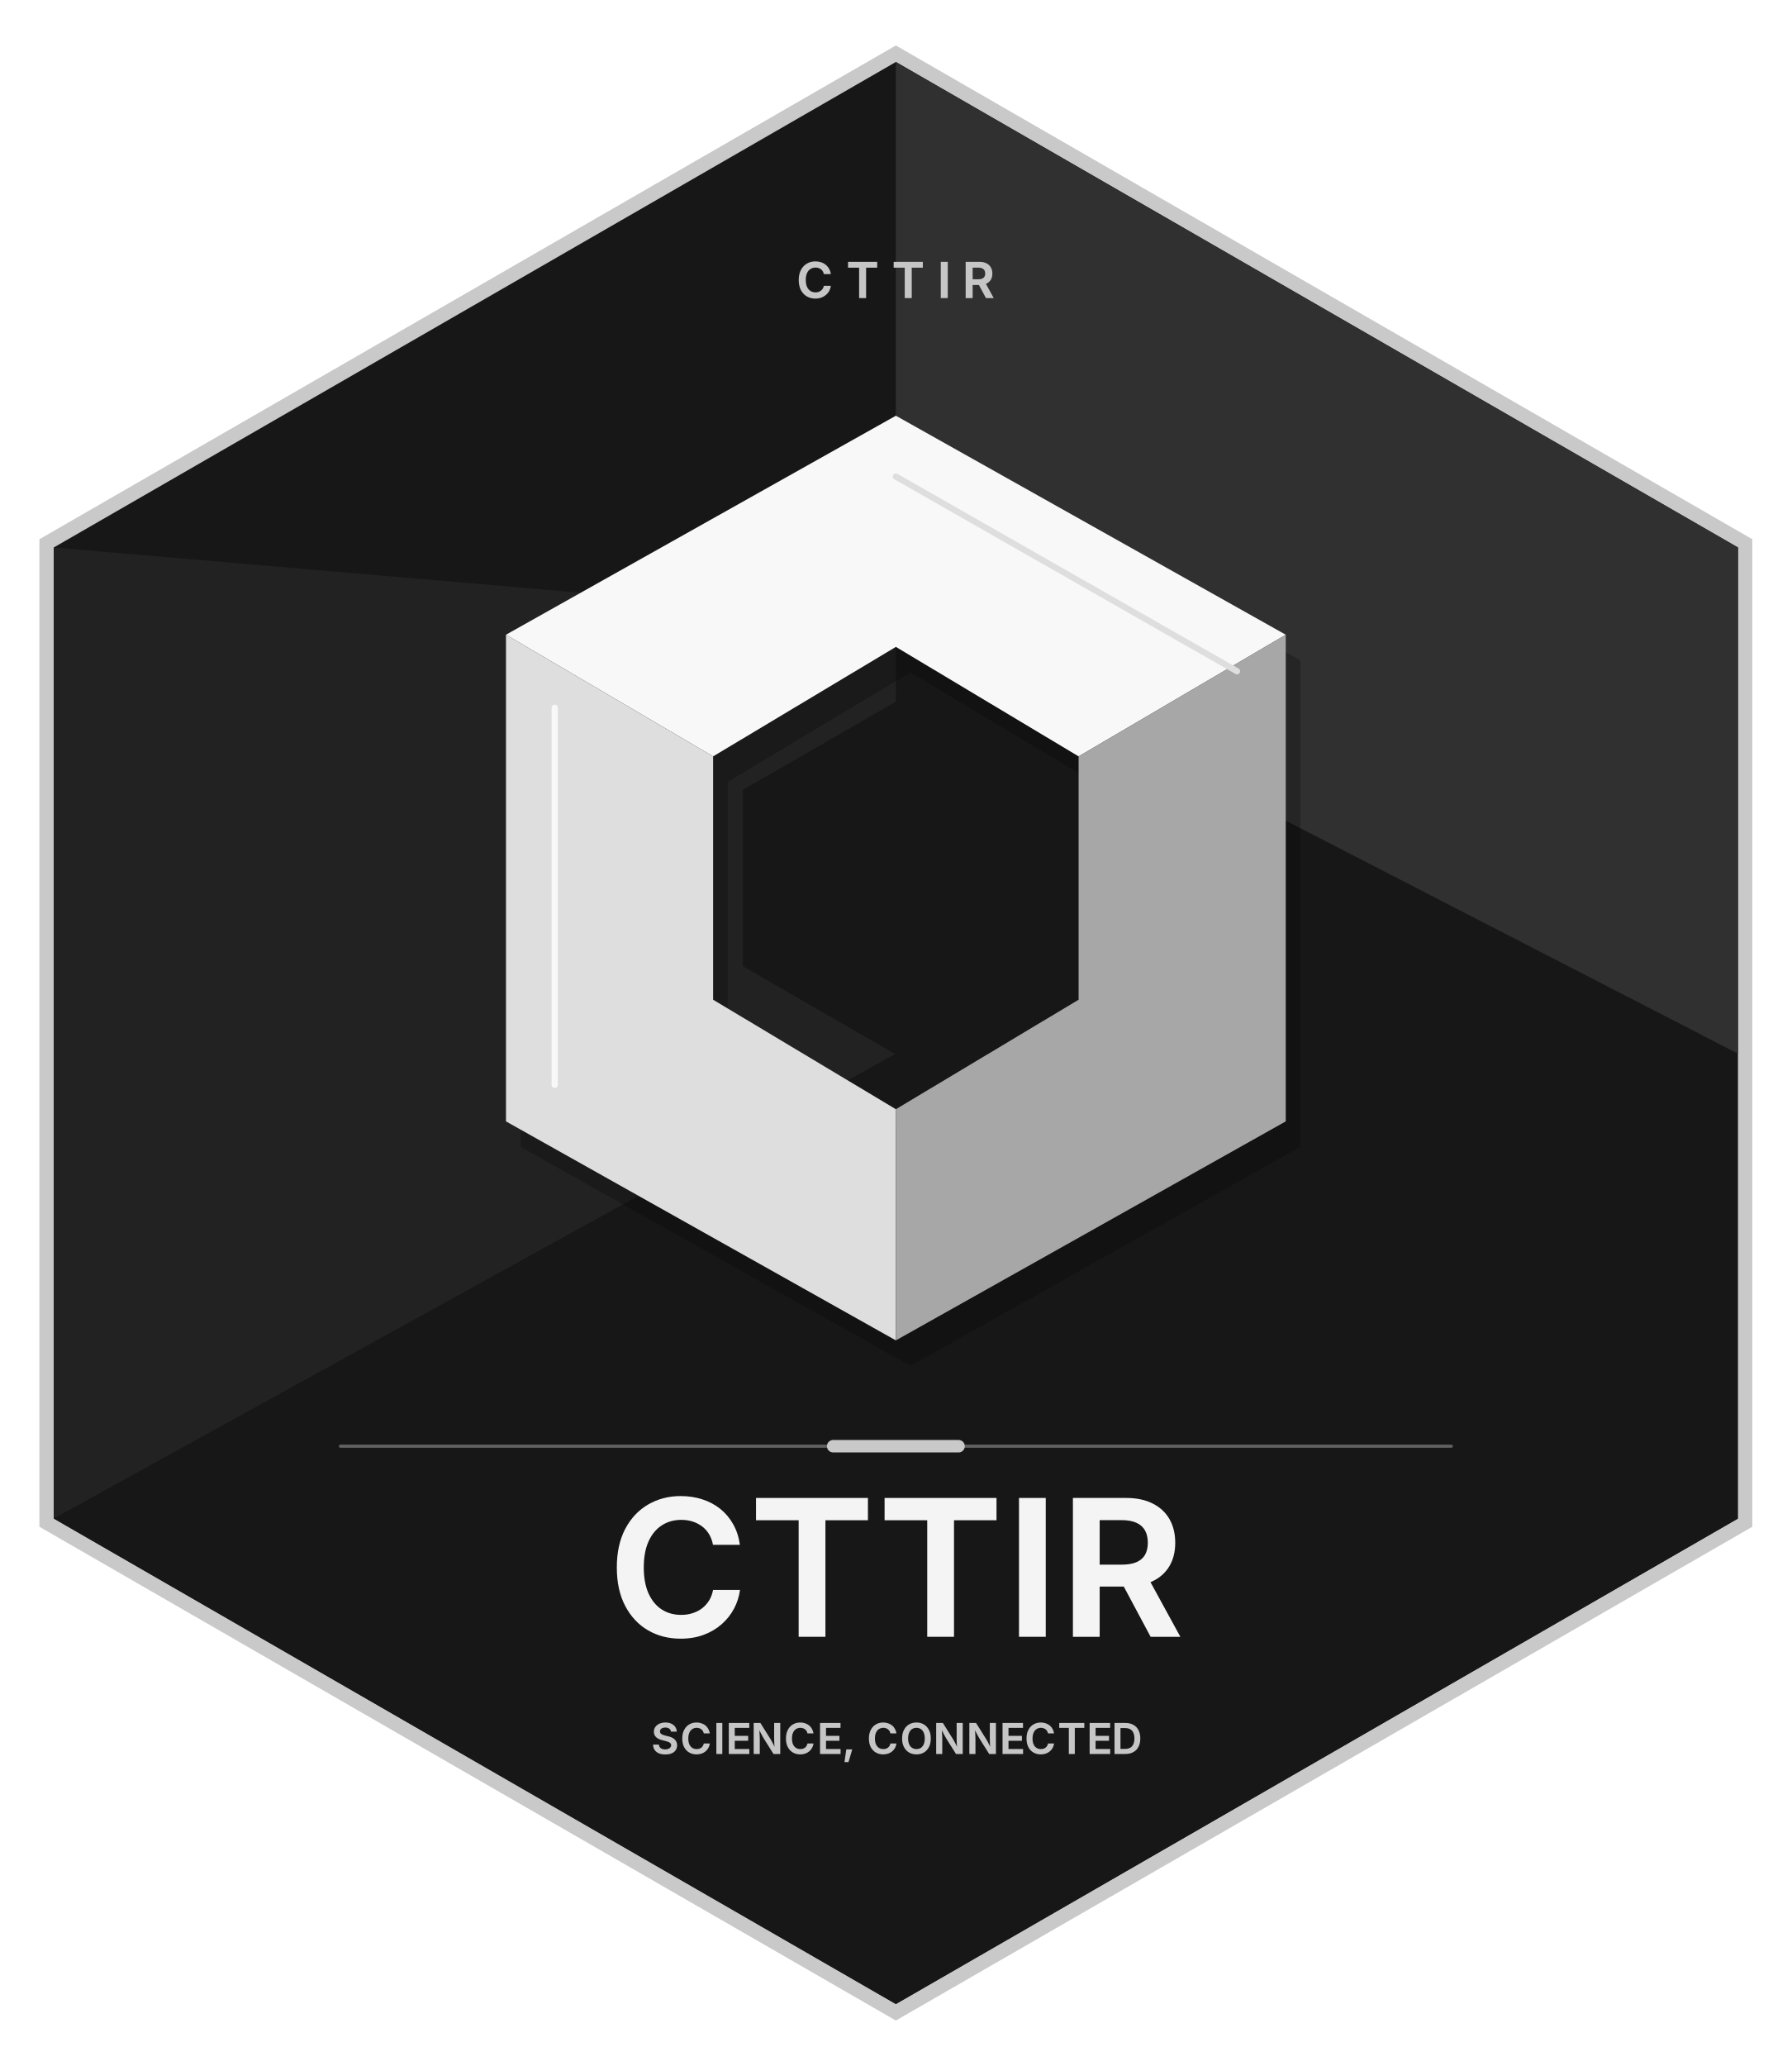
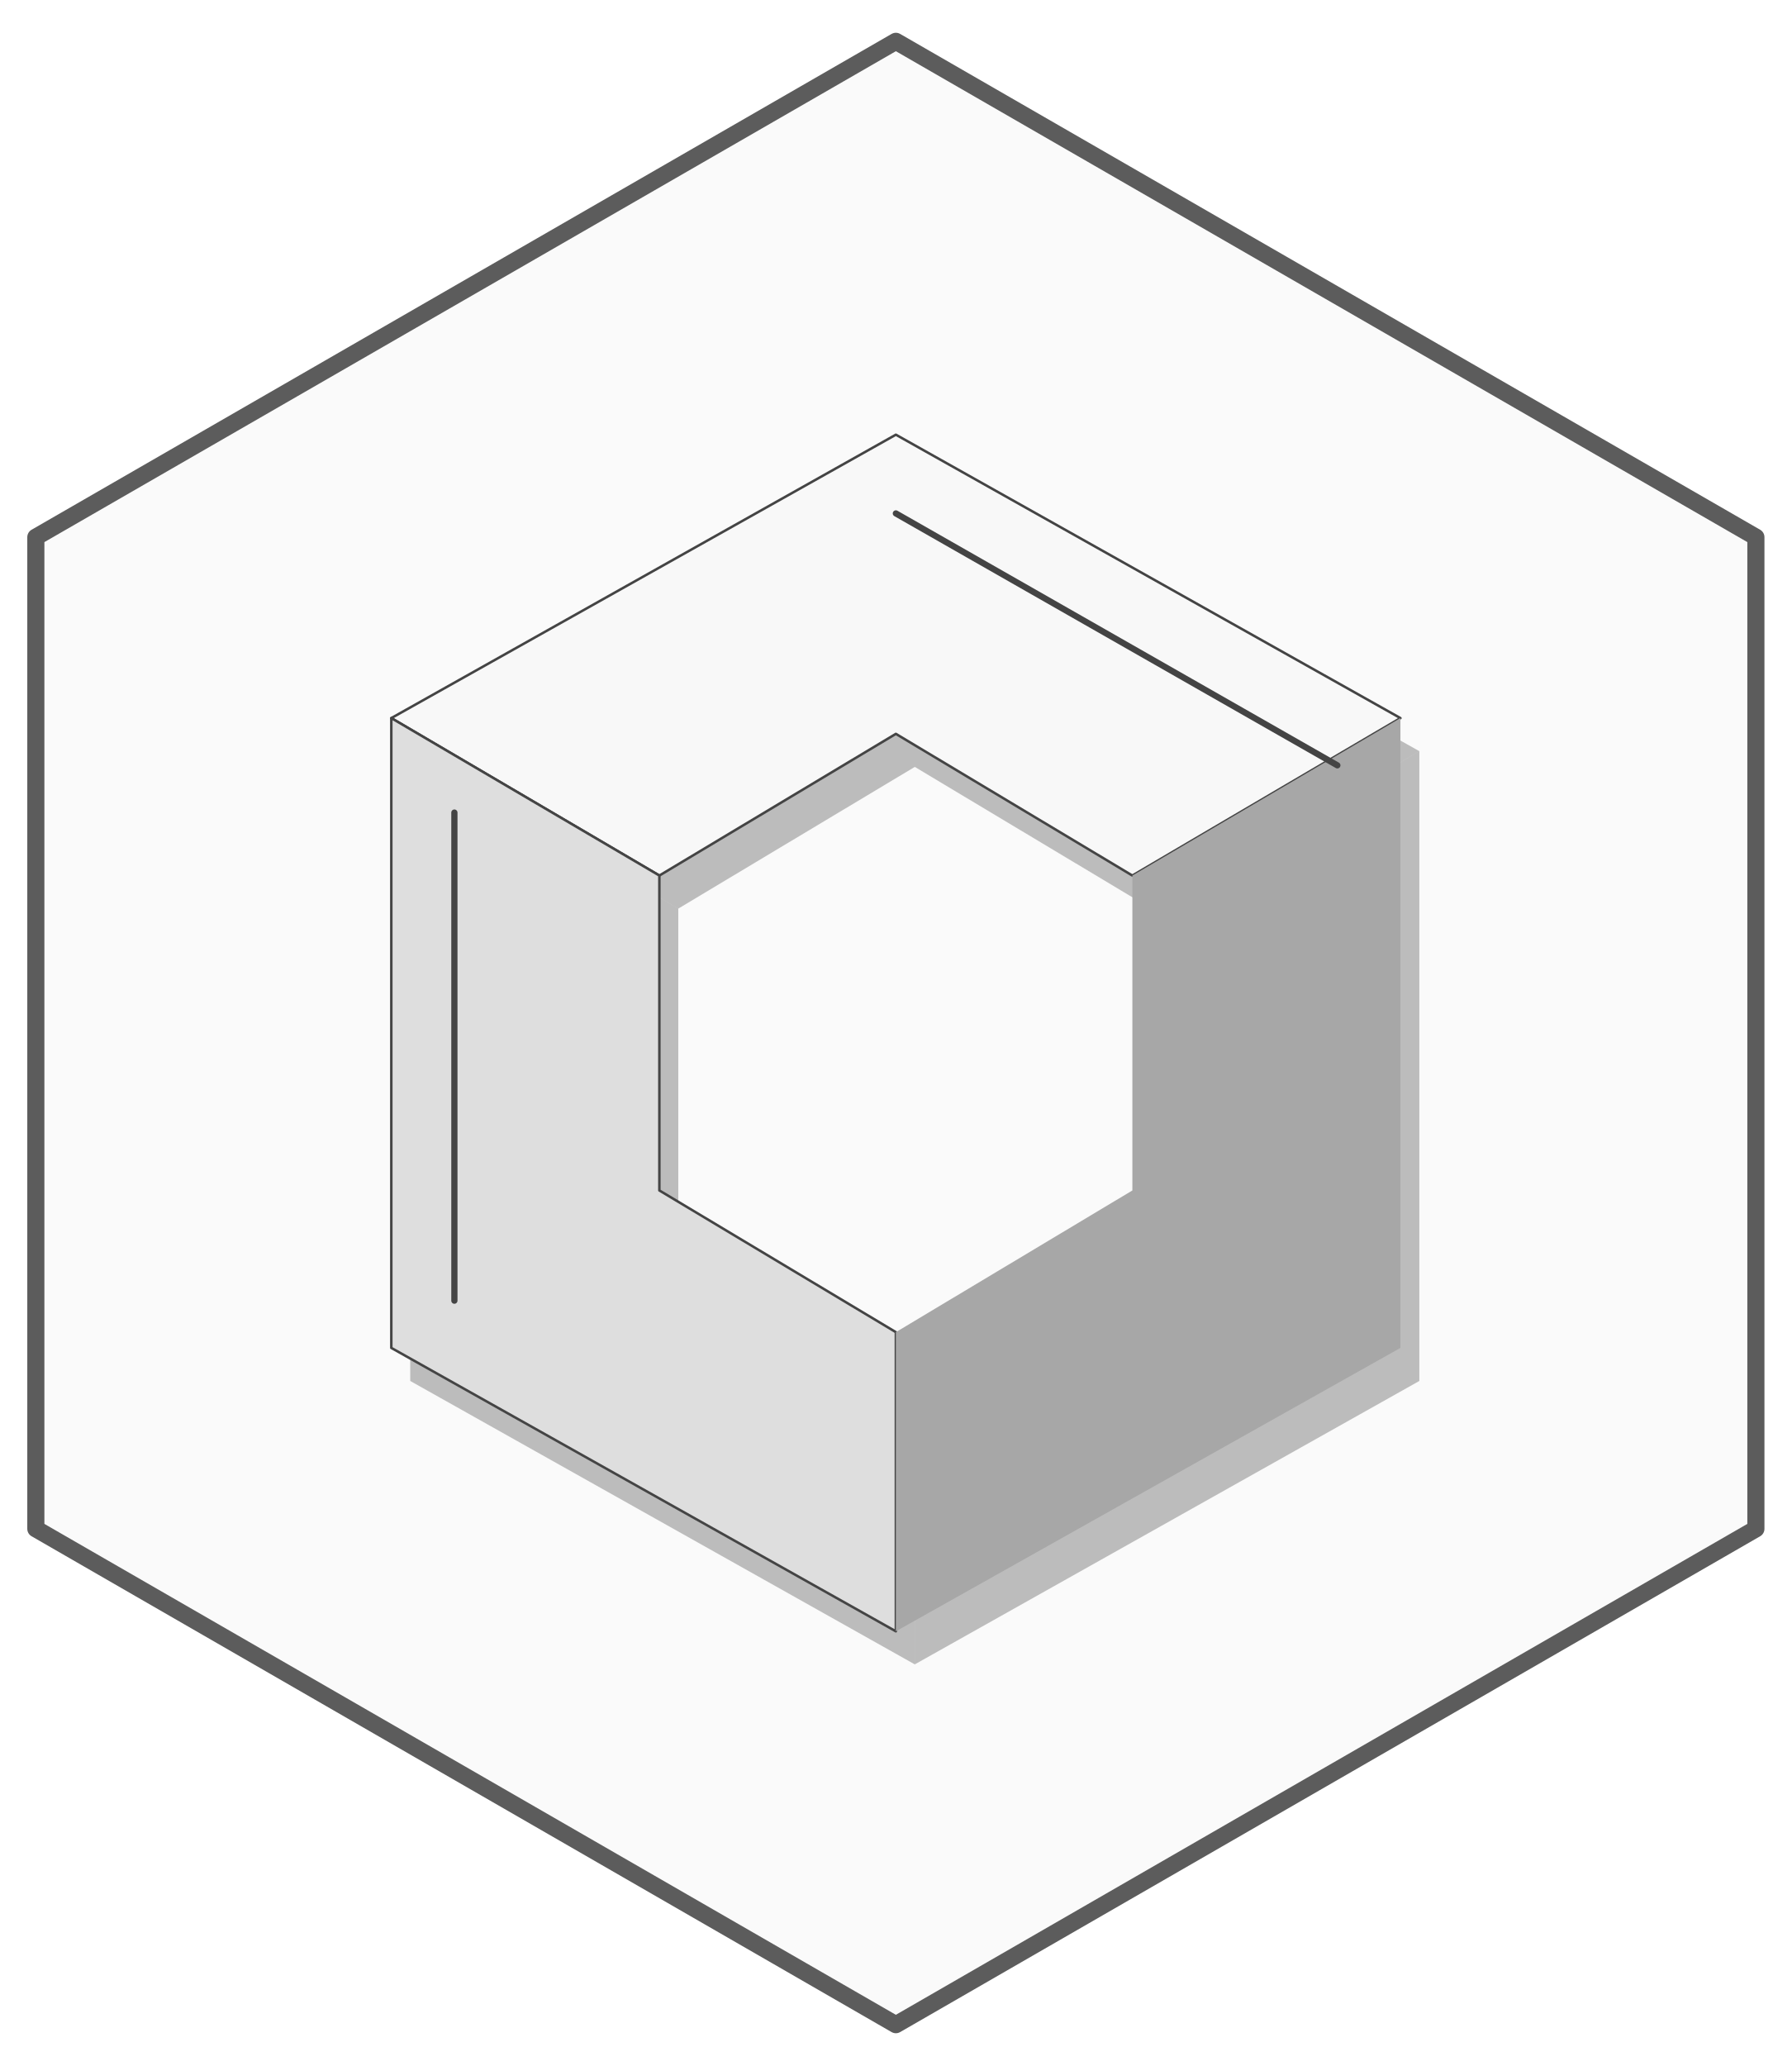
- <svg xmlns="http://www.w3.org/2000/svg" xmlns:xlink="http://www.w3.org/1999/xlink" width="432" height="498" viewBox="0 0 432 498">
-   <defs>
-     <g>
-       <g id="glyph-0-0">
-         <path d="M 4.594 0.125 C 3.832 0.125 3.145 -0.051 2.531 -0.406 C 1.926 -0.758 1.445 -1.27 1.094 -1.938 C 0.75 -2.613 0.578 -3.422 0.578 -4.359 C 0.578 -5.305 0.754 -6.113 1.109 -6.781 C 1.461 -7.445 1.941 -7.957 2.547 -8.312 C 3.148 -8.664 3.832 -8.844 4.594 -8.844 C 5.082 -8.844 5.535 -8.773 5.953 -8.641 C 6.379 -8.504 6.754 -8.301 7.078 -8.031 C 7.41 -7.77 7.68 -7.453 7.891 -7.078 C 8.109 -6.703 8.254 -6.27 8.328 -5.781 L 6.625 -5.781 C 6.582 -6.031 6.504 -6.25 6.391 -6.438 C 6.273 -6.633 6.129 -6.801 5.953 -6.938 C 5.773 -7.07 5.57 -7.176 5.344 -7.25 C 5.125 -7.32 4.891 -7.359 4.641 -7.359 C 4.172 -7.359 3.754 -7.238 3.391 -7 C 3.035 -6.77 2.758 -6.43 2.562 -5.984 C 2.375 -5.547 2.281 -5.004 2.281 -4.359 C 2.281 -3.711 2.379 -3.164 2.578 -2.719 C 2.773 -2.281 3.051 -1.945 3.406 -1.719 C 3.758 -1.488 4.164 -1.375 4.625 -1.375 C 4.883 -1.375 5.125 -1.41 5.344 -1.484 C 5.562 -1.555 5.758 -1.66 5.938 -1.797 C 6.113 -1.93 6.258 -2.094 6.375 -2.281 C 6.5 -2.477 6.586 -2.703 6.641 -2.953 L 8.328 -2.953 C 8.273 -2.535 8.148 -2.141 7.953 -1.766 C 7.766 -1.398 7.508 -1.078 7.188 -0.797 C 6.863 -0.516 6.484 -0.289 6.047 -0.125 C 5.617 0.039 5.133 0.125 4.594 0.125 Z M 4.594 0.125 " />
-       </g>
-       <g id="glyph-0-1">
- </g>
-       <g id="glyph-0-2">
-         <path d="M 0.469 -7.328 L 0.469 -8.734 L 7.5 -8.734 L 7.5 -7.328 L 4.828 -7.328 L 4.828 0 L 3.141 0 L 3.141 -7.328 Z M 0.469 -7.328 " />
-       </g>
-       <g id="glyph-0-3">
-         <path d="M 2.516 -8.734 L 2.516 0 L 0.828 0 L 0.828 -8.734 Z M 2.516 -8.734 " />
-       </g>
-       <g id="glyph-0-4">
-         <path d="M 0.828 0 L 0.828 -8.734 L 4.172 -8.734 C 4.836 -8.734 5.398 -8.613 5.859 -8.375 C 6.316 -8.145 6.664 -7.816 6.906 -7.391 C 7.145 -6.973 7.266 -6.477 7.266 -5.906 C 7.266 -5.344 7.145 -4.852 6.906 -4.438 C 6.664 -4.031 6.312 -3.711 5.844 -3.484 C 5.375 -3.266 4.805 -3.156 4.141 -3.156 L 1.812 -3.156 L 1.812 -4.531 L 3.891 -4.531 C 4.266 -4.531 4.57 -4.582 4.812 -4.688 C 5.062 -4.801 5.242 -4.957 5.359 -5.156 C 5.484 -5.363 5.547 -5.613 5.547 -5.906 C 5.547 -6.219 5.484 -6.477 5.359 -6.688 C 5.242 -6.895 5.062 -7.055 4.812 -7.172 C 4.57 -7.285 4.266 -7.344 3.891 -7.344 L 2.516 -7.344 L 2.516 0 Z M 5.719 0 L 3.594 -3.969 L 5.422 -3.969 L 7.594 0 Z M 5.719 0 " />
-       </g>
-       <g id="glyph-1-0">
-         <path d="M 17.625 0.453 C 14.676 0.453 12.039 -0.223 9.719 -1.578 C 7.406 -2.93 5.578 -4.891 4.234 -7.453 C 2.891 -10.016 2.219 -13.102 2.219 -16.719 C 2.219 -20.332 2.891 -23.422 4.234 -25.984 C 5.586 -28.555 7.426 -30.52 9.75 -31.875 C 12.082 -33.238 14.707 -33.922 17.625 -33.922 C 19.5 -33.922 21.242 -33.656 22.859 -33.125 C 24.484 -32.602 25.922 -31.836 27.172 -30.828 C 28.43 -29.816 29.469 -28.582 30.281 -27.125 C 31.102 -25.676 31.641 -24.023 31.891 -22.172 L 25.406 -22.172 C 25.227 -23.129 24.914 -23.977 24.469 -24.719 C 24.031 -25.457 23.473 -26.082 22.797 -26.594 C 22.117 -27.113 21.352 -27.508 20.5 -27.781 C 19.656 -28.051 18.742 -28.188 17.766 -28.188 C 15.984 -28.188 14.406 -27.738 13.031 -26.844 C 11.664 -25.945 10.602 -24.645 9.844 -22.938 C 9.094 -21.238 8.719 -19.164 8.719 -16.719 C 8.719 -14.227 9.102 -12.133 9.875 -10.438 C 10.645 -8.738 11.707 -7.453 13.062 -6.578 C 14.414 -5.711 15.977 -5.281 17.75 -5.281 C 18.719 -5.281 19.625 -5.414 20.469 -5.688 C 21.32 -5.957 22.086 -6.348 22.766 -6.859 C 23.441 -7.379 24.008 -8.008 24.469 -8.75 C 24.926 -9.488 25.242 -10.336 25.422 -11.297 L 31.922 -11.297 C 31.711 -9.711 31.234 -8.211 30.484 -6.797 C 29.742 -5.391 28.754 -4.141 27.516 -3.047 C 26.285 -1.961 24.844 -1.109 23.188 -0.484 C 21.531 0.141 19.676 0.453 17.625 0.453 Z M 17.625 0.453 " />
-       </g>
-       <g id="glyph-1-1">
-         <path d="M 1.781 -28.094 L 1.781 -33.469 L 28.766 -33.469 L 28.766 -28.094 L 18.516 -28.094 L 18.516 0 L 12.062 0 L 12.062 -28.094 Z M 1.781 -28.094 " />
-       </g>
-       <g id="glyph-1-2">
-         <path d="M 9.641 -33.469 L 9.641 0 L 3.188 0 L 3.188 -33.469 Z M 9.641 -33.469 " />
-       </g>
-       <g id="glyph-1-3">
-         <path d="M 3.188 0 L 3.188 -33.469 L 16 -33.469 C 18.539 -33.469 20.691 -33.016 22.453 -32.109 C 24.223 -31.211 25.566 -29.957 26.484 -28.344 C 27.398 -26.727 27.859 -24.832 27.859 -22.656 C 27.859 -20.488 27.391 -18.613 26.453 -17.031 C 25.523 -15.457 24.172 -14.242 22.391 -13.391 C 20.609 -12.535 18.43 -12.109 15.859 -12.109 L 6.969 -12.109 L 6.969 -17.391 L 14.922 -17.391 C 16.367 -17.391 17.562 -17.586 18.5 -17.984 C 19.438 -18.391 20.129 -18.984 20.578 -19.766 C 21.023 -20.555 21.25 -21.52 21.25 -22.656 C 21.25 -23.832 21.023 -24.82 20.578 -25.625 C 20.129 -26.438 19.438 -27.055 18.5 -27.484 C 17.562 -27.91 16.359 -28.125 14.891 -28.125 L 9.641 -28.125 L 9.641 0 Z M 21.922 0 L 13.797 -15.203 L 20.781 -15.203 L 29.094 0 Z M 21.922 0 " />
-       </g>
-       <g id="glyph-2-0">
-         <path d="M 3.406 0.109 C 2.812 0.109 2.297 0.02 1.859 -0.156 C 1.43 -0.344 1.094 -0.613 0.844 -0.969 C 0.602 -1.32 0.473 -1.754 0.453 -2.266 L 1.859 -2.266 C 1.879 -2.004 1.957 -1.785 2.094 -1.609 C 2.227 -1.441 2.406 -1.316 2.625 -1.234 C 2.852 -1.148 3.109 -1.109 3.391 -1.109 C 3.672 -1.109 3.914 -1.148 4.125 -1.234 C 4.344 -1.316 4.516 -1.438 4.641 -1.594 C 4.766 -1.75 4.828 -1.926 4.828 -2.125 C 4.828 -2.312 4.77 -2.461 4.656 -2.578 C 4.551 -2.703 4.398 -2.805 4.203 -2.891 C 4.004 -2.973 3.77 -3.051 3.5 -3.125 L 2.672 -3.328 C 2.035 -3.484 1.539 -3.727 1.188 -4.062 C 0.832 -4.395 0.656 -4.828 0.656 -5.359 C 0.656 -5.805 0.773 -6.195 1.016 -6.531 C 1.254 -6.863 1.582 -7.125 2 -7.312 C 2.426 -7.5 2.906 -7.594 3.438 -7.594 C 3.977 -7.594 4.453 -7.5 4.859 -7.312 C 5.266 -7.125 5.582 -6.863 5.812 -6.531 C 6.039 -6.195 6.16 -5.816 6.172 -5.391 L 4.781 -5.391 C 4.738 -5.703 4.598 -5.941 4.359 -6.109 C 4.117 -6.285 3.801 -6.375 3.406 -6.375 C 3.145 -6.375 2.914 -6.332 2.719 -6.25 C 2.52 -6.176 2.367 -6.066 2.266 -5.922 C 2.172 -5.785 2.125 -5.629 2.125 -5.453 C 2.125 -5.254 2.18 -5.086 2.297 -4.953 C 2.422 -4.828 2.578 -4.723 2.766 -4.641 C 2.953 -4.566 3.148 -4.504 3.359 -4.453 L 4.047 -4.281 C 4.336 -4.219 4.617 -4.129 4.891 -4.016 C 5.16 -3.898 5.395 -3.754 5.594 -3.578 C 5.801 -3.398 5.961 -3.191 6.078 -2.953 C 6.203 -2.711 6.266 -2.43 6.266 -2.109 C 6.266 -1.672 6.148 -1.281 5.922 -0.938 C 5.703 -0.602 5.379 -0.344 4.953 -0.156 C 4.523 0.02 4.008 0.109 3.406 0.109 Z M 3.406 0.109 " />
-       </g>
-       <g id="glyph-2-1">
-         <path d="M 3.953 0.094 C 3.285 0.094 2.691 -0.055 2.172 -0.359 C 1.648 -0.66 1.238 -1.098 0.938 -1.672 C 0.645 -2.242 0.5 -2.93 0.5 -3.734 C 0.5 -4.547 0.648 -5.238 0.953 -5.812 C 1.254 -6.395 1.664 -6.836 2.188 -7.141 C 2.707 -7.441 3.297 -7.594 3.953 -7.594 C 4.367 -7.594 4.754 -7.531 5.109 -7.406 C 5.473 -7.289 5.797 -7.117 6.078 -6.891 C 6.359 -6.672 6.586 -6.395 6.766 -6.062 C 6.953 -5.738 7.078 -5.375 7.141 -4.969 L 5.688 -4.969 C 5.645 -5.176 5.57 -5.363 5.469 -5.531 C 5.375 -5.695 5.25 -5.836 5.094 -5.953 C 4.945 -6.066 4.773 -6.156 4.578 -6.219 C 4.391 -6.281 4.191 -6.312 3.984 -6.312 C 3.578 -6.312 3.219 -6.207 2.906 -6 C 2.602 -5.801 2.367 -5.508 2.203 -5.125 C 2.035 -4.75 1.953 -4.285 1.953 -3.734 C 1.953 -3.18 2.035 -2.711 2.203 -2.328 C 2.379 -1.953 2.617 -1.664 2.922 -1.469 C 3.223 -1.281 3.57 -1.188 3.969 -1.188 C 4.188 -1.188 4.391 -1.211 4.578 -1.266 C 4.766 -1.328 4.938 -1.414 5.094 -1.531 C 5.25 -1.645 5.375 -1.785 5.469 -1.953 C 5.57 -2.117 5.645 -2.312 5.688 -2.531 L 7.141 -2.531 C 7.098 -2.176 6.992 -1.836 6.828 -1.516 C 6.66 -1.203 6.438 -0.922 6.156 -0.672 C 5.883 -0.43 5.562 -0.242 5.188 -0.109 C 4.82 0.023 4.41 0.094 3.953 0.094 Z M 3.953 0.094 " />
-       </g>
-       <g id="glyph-2-2">
-         <path d="M 2.156 -7.484 L 2.156 0 L 0.719 0 L 0.719 -7.484 Z M 2.156 -7.484 " />
-       </g>
-       <g id="glyph-2-3">
-         <path d="M 0.719 0 L 0.719 -7.484 L 5.656 -7.484 L 5.656 -6.297 L 2.156 -6.297 L 2.156 -4.375 L 5.391 -4.375 L 5.391 -3.188 L 2.156 -3.188 L 2.156 -1.203 L 5.672 -1.203 L 5.672 0 Z M 0.719 0 " />
-       </g>
-       <g id="glyph-2-4">
-         <path d="M 0.719 0 L 0.719 -7.484 L 2.328 -7.484 L 4.812 -3.531 C 4.926 -3.352 5.039 -3.148 5.156 -2.922 C 5.281 -2.703 5.406 -2.457 5.531 -2.188 C 5.664 -1.914 5.797 -1.609 5.922 -1.266 L 5.781 -1.266 C 5.75 -1.547 5.723 -1.836 5.703 -2.141 C 5.691 -2.453 5.68 -2.742 5.672 -3.016 C 5.66 -3.297 5.656 -3.535 5.656 -3.734 L 5.656 -7.484 L 7.125 -7.484 L 7.125 0 L 5.5 0 L 3.25 -3.578 C 3.102 -3.828 2.961 -4.066 2.828 -4.297 C 2.691 -4.535 2.551 -4.801 2.406 -5.094 C 2.258 -5.395 2.082 -5.75 1.875 -6.156 L 2.062 -6.156 C 2.082 -5.789 2.102 -5.441 2.125 -5.109 C 2.145 -4.785 2.16 -4.488 2.172 -4.219 C 2.18 -3.957 2.188 -3.742 2.188 -3.578 L 2.188 0 Z M 0.719 0 " />
-       </g>
-       <g id="glyph-2-5">
-         <path d="M 0.609 1.953 L 1.047 -1.109 L 2.484 -1.109 L 1.578 1.953 Z M 0.609 1.953 " />
-       </g>
-       <g id="glyph-2-6">
- </g>
-       <g id="glyph-2-7">
-         <path d="M 3.969 0.094 C 3.301 0.094 2.707 -0.055 2.188 -0.359 C 1.664 -0.66 1.254 -1.098 0.953 -1.672 C 0.648 -2.242 0.5 -2.93 0.5 -3.734 C 0.5 -4.547 0.648 -5.238 0.953 -5.812 C 1.254 -6.395 1.664 -6.836 2.188 -7.141 C 2.707 -7.441 3.301 -7.594 3.969 -7.594 C 4.625 -7.594 5.211 -7.441 5.734 -7.141 C 6.254 -6.836 6.664 -6.395 6.969 -5.812 C 7.27 -5.238 7.422 -4.547 7.422 -3.734 C 7.422 -2.93 7.27 -2.238 6.969 -1.656 C 6.664 -1.082 6.254 -0.645 5.734 -0.344 C 5.211 -0.051 4.625 0.094 3.969 0.094 Z M 3.969 -1.188 C 4.363 -1.188 4.711 -1.281 5.016 -1.469 C 5.316 -1.664 5.551 -1.957 5.719 -2.344 C 5.883 -2.727 5.969 -3.191 5.969 -3.734 C 5.969 -4.297 5.883 -4.766 5.719 -5.141 C 5.551 -5.523 5.316 -5.816 5.016 -6.016 C 4.711 -6.211 4.363 -6.312 3.969 -6.312 C 3.57 -6.312 3.219 -6.211 2.906 -6.016 C 2.602 -5.816 2.367 -5.523 2.203 -5.141 C 2.035 -4.754 1.953 -4.285 1.953 -3.734 C 1.953 -3.191 2.035 -2.727 2.203 -2.344 C 2.367 -1.969 2.602 -1.68 2.906 -1.484 C 3.219 -1.285 3.57 -1.188 3.969 -1.188 Z M 3.969 -1.188 " />
-       </g>
-       <g id="glyph-2-8">
-         <path d="M 0.391 -6.297 L 0.391 -7.484 L 6.438 -7.484 L 6.438 -6.297 L 4.141 -6.297 L 4.141 0 L 2.703 0 L 2.703 -6.297 Z M 0.391 -6.297 " />
-       </g>
-       <g id="glyph-2-9">
-         <path d="M 3.297 0 L 1.375 0 L 1.375 -1.234 L 3.234 -1.234 C 3.734 -1.234 4.148 -1.32 4.484 -1.5 C 4.828 -1.688 5.082 -1.969 5.25 -2.344 C 5.426 -2.719 5.516 -3.188 5.516 -3.75 C 5.516 -4.312 5.426 -4.773 5.25 -5.141 C 5.082 -5.516 4.832 -5.789 4.5 -5.969 C 4.164 -6.156 3.75 -6.25 3.25 -6.25 L 1.344 -6.25 L 1.344 -7.484 L 3.344 -7.484 C 4.082 -7.484 4.723 -7.332 5.266 -7.031 C 5.805 -6.738 6.219 -6.312 6.5 -5.75 C 6.789 -5.195 6.938 -4.531 6.938 -3.75 C 6.938 -2.969 6.789 -2.297 6.5 -1.734 C 6.219 -1.18 5.801 -0.754 5.25 -0.453 C 4.707 -0.148 4.055 0 3.297 0 Z M 2.156 -7.484 L 2.156 0 L 0.719 0 L 0.719 -7.484 Z M 2.156 -7.484 " />
-       </g>
-     </g>
-   </defs>
-   <path fill-rule="nonzero" fill="rgb(100%, 100%, 100%)" fill-opacity="1" d="M 216 4.98 L 427.68 126.988 L 427.68 371.012 L 216 493.02 L 4.32 371.012 L 4.32 126.988 Z M 216 4.98 " />
-   <path fill-rule="nonzero" fill="rgb(78.824%, 78.824%, 78.824%)" fill-opacity="1" d="M 216 10.957 L 422.496 129.977 L 422.496 368.023 L 216 487.043 L 9.504 368.023 L 9.504 129.977 Z M 216 10.957 " />
-   <path fill-rule="nonzero" fill="rgb(9.02%, 9.02%, 9.02%)" fill-opacity="1" d="M 216 14.941 L 419.039 131.969 L 419.039 366.031 L 216 483.059 L 12.961 366.031 L 12.961 131.969 Z M 216 14.941 " />
-   <path fill-rule="nonzero" fill="rgb(18.824%, 18.824%, 18.824%)" fill-opacity="1" d="M 216 14.941 L 419.039 131.969 L 419.039 253.98 L 216 149.398 Z M 216 14.941 " />
-   <path fill-rule="nonzero" fill="rgb(13.333%, 13.333%, 13.333%)" fill-opacity="1" d="M 12.961 366.031 L 216 253.98 L 216 149.398 L 12.961 131.969 Z M 12.961 366.031 " />
-   <path fill-rule="nonzero" fill="rgb(9.02%, 9.02%, 9.02%)" fill-opacity="1" d="M 12.961 366.031 L 216 308.762 L 419.039 366.031 L 216 483.059 Z M 12.961 366.031 " />
-   <g fill="rgb(77.647%, 77.647%, 77.647%)" fill-opacity="1">
-     <use xlink:href="#glyph-0-0" x="192" y="71.852" />
-     <use xlink:href="#glyph-0-1" x="201" y="71.852" />
-     <use xlink:href="#glyph-0-2" x="204" y="71.852" />
-     <use xlink:href="#glyph-0-1" x="212" y="71.852" />
-     <use xlink:href="#glyph-0-2" x="215" y="71.852" />
-     <use xlink:href="#glyph-0-1" x="223" y="71.852" />
-     <use xlink:href="#glyph-0-3" x="226" y="71.852" />
-     <use xlink:href="#glyph-0-1" x="229" y="71.852" />
-     <use xlink:href="#glyph-0-4" x="232" y="71.852" />
-   </g>
-   <path fill="none" stroke-width="0.75" stroke-linecap="round" stroke-linejoin="round" stroke="rgb(78.824%, 78.824%, 78.824%)" stroke-opacity="0.42" stroke-miterlimit="10" d="M 82.078 348.602 L 349.922 348.602 " />
-   <path fill="none" stroke-width="3" stroke-linecap="round" stroke-linejoin="round" stroke="rgb(78.824%, 78.824%, 78.824%)" stroke-opacity="1" stroke-miterlimit="10" d="M 200.879 348.602 L 231.121 348.602 " />
-   <g fill="rgb(95.686%, 95.686%, 95.686%)" fill-opacity="1">
-     <use xlink:href="#glyph-1-0" x="146.5" y="394.543" />
-     <use xlink:href="#glyph-1-1" x="180.5" y="394.543" />
-     <use xlink:href="#glyph-1-1" x="211.5" y="394.543" />
-     <use xlink:href="#glyph-1-2" x="242.5" y="394.543" />
-     <use xlink:href="#glyph-1-3" x="255.5" y="394.543" />
-   </g>
-   <g fill="rgb(77.647%, 77.647%, 77.647%)" fill-opacity="1">
-     <use xlink:href="#glyph-2-0" x="157" y="422.794" />
-     <use xlink:href="#glyph-2-1" x="164" y="422.794" />
-     <use xlink:href="#glyph-2-2" x="172" y="422.794" />
-     <use xlink:href="#glyph-2-3" x="175" y="422.794" />
-     <use xlink:href="#glyph-2-4" x="181" y="422.794" />
-     <use xlink:href="#glyph-2-1" x="189" y="422.794" />
-     <use xlink:href="#glyph-2-3" x="197" y="422.794" />
-     <use xlink:href="#glyph-2-5" x="203" y="422.794" />
-     <use xlink:href="#glyph-2-6" x="206" y="422.794" />
-     <use xlink:href="#glyph-2-1" x="209" y="422.794" />
-     <use xlink:href="#glyph-2-7" x="217" y="422.794" />
-     <use xlink:href="#glyph-2-4" x="225" y="422.794" />
-     <use xlink:href="#glyph-2-4" x="233" y="422.794" />
-     <use xlink:href="#glyph-2-3" x="241" y="422.794" />
-     <use xlink:href="#glyph-2-1" x="247" y="422.794" />
-     <use xlink:href="#glyph-2-8" x="255" y="422.794" />
-     <use xlink:href="#glyph-2-3" x="262" y="422.794" />
-     <use xlink:href="#glyph-2-9" x="268" y="422.794" />
-   </g>
-   <path fill-rule="nonzero" fill="rgb(1.961%, 1.961%, 1.961%)" fill-opacity="0.251" d="M 219.523 106.367 L 313.527 159.156 L 263.59 188.48 L 219.523 162.086 L 175.461 188.48 L 125.523 159.156 Z M 219.523 106.367 " />
-   <path fill-rule="nonzero" fill="rgb(97.255%, 97.255%, 97.255%)" fill-opacity="1" d="M 216 100.207 L 310.004 152.996 L 260.062 182.324 L 216 155.93 L 171.938 182.324 L 121.996 152.996 Z M 216 100.207 " />
-   <path fill-rule="nonzero" fill="rgb(1.961%, 1.961%, 1.961%)" fill-opacity="0.251" d="M 125.523 159.156 L 175.461 188.48 L 175.461 247.137 L 219.523 273.531 L 219.523 329.25 L 125.523 276.461 Z M 125.523 159.156 " />
-   <path fill-rule="nonzero" fill="rgb(87.059%, 87.059%, 87.059%)" fill-opacity="1" d="M 121.996 152.996 L 171.938 182.324 L 171.938 240.977 L 216 267.371 L 216 323.094 L 121.996 270.305 Z M 121.996 152.996 " />
-   <path fill-rule="nonzero" fill="rgb(1.961%, 1.961%, 1.961%)" fill-opacity="0.251" d="M 219.523 329.25 L 219.523 273.531 L 263.59 247.137 L 263.59 188.48 L 313.527 159.156 L 313.527 276.461 Z M 219.523 329.25 " />
-   <path fill-rule="nonzero" fill="rgb(65.49%, 65.49%, 65.49%)" fill-opacity="1" d="M 216 323.094 L 216 267.371 L 260.062 240.977 L 260.062 182.324 L 310.004 152.996 L 310.004 270.305 Z M 216 323.094 " />
-   <path fill-rule="nonzero" fill="rgb(9.02%, 9.02%, 9.02%)" fill-opacity="1" d="M 216 169.125 L 179.113 190.387 L 179.113 232.914 L 216 254.176 L 252.887 232.914 L 252.887 190.387 Z M 216 169.125 " />
-   <path fill="none" stroke-width="1.5" stroke-linecap="round" stroke-linejoin="round" stroke="rgb(87.059%, 87.059%, 87.059%)" stroke-opacity="1" stroke-miterlimit="10" d="M 216 114.871 L 298.254 161.793 " />
-   <path fill="none" stroke-width="1.5" stroke-linecap="round" stroke-linejoin="round" stroke="rgb(97.255%, 97.255%, 97.255%)" stroke-opacity="1" stroke-miterlimit="10" d="M 133.746 170.594 L 133.746 261.508 " />
+ <svg xmlns="http://www.w3.org/2000/svg" width="432pt" height="498pt" viewBox="0 0 432 498">
+   <path fill-rule="nonzero" fill="rgb(98.039%, 98.039%, 98.039%)" fill-opacity="1" stroke-width="4.125" stroke-linecap="round" stroke-linejoin="round" stroke="rgb(36.078%, 36.078%, 36.078%)" stroke-opacity="1" stroke-miterlimit="10" d="M 216 9.961 L 423.359 129.48 L 423.359 368.52 L 216 488.039 L 8.641 368.52 L 8.641 129.48 Z M 216 9.961 " />
+   <path fill-rule="nonzero" fill="rgb(1.961%, 1.961%, 1.961%)" fill-opacity="0.251" d="M 220.562 112.75 L 342.215 181.066 L 277.586 219.016 L 220.562 184.859 L 163.539 219.016 L 98.91 181.066 Z M 220.562 112.75 " />
+   <path fill-rule="nonzero" fill="rgb(97.255%, 97.255%, 97.255%)" fill-opacity="1" stroke-width="0.6" stroke-linecap="round" stroke-linejoin="round" stroke="rgb(26.667%, 26.667%, 26.667%)" stroke-opacity="1" stroke-miterlimit="10" d="M 216 104.781 L 337.652 173.094 L 273.023 211.047 L 216 176.891 L 158.977 211.047 L 94.348 173.094 Z M 216 104.781 " />
+   <path fill-rule="nonzero" fill="rgb(1.961%, 1.961%, 1.961%)" fill-opacity="0.251" d="M 98.91 181.066 L 163.539 219.016 L 163.539 294.922 L 220.562 329.082 L 220.562 401.191 L 98.91 332.875 Z M 98.91 181.066 " />
+   <path fill-rule="nonzero" fill="rgb(87.059%, 87.059%, 87.059%)" fill-opacity="1" stroke-width="0.6" stroke-linecap="round" stroke-linejoin="round" stroke="rgb(26.667%, 26.667%, 26.667%)" stroke-opacity="1" stroke-miterlimit="10" d="M 94.348 173.094 L 158.977 211.047 L 158.977 286.953 L 216 321.109 L 216 393.219 L 94.348 324.906 Z M 94.348 173.094 " />
+   <path fill-rule="nonzero" fill="rgb(1.961%, 1.961%, 1.961%)" fill-opacity="0.251" d="M 220.562 401.191 L 220.562 329.082 L 277.586 294.922 L 277.586 219.016 L 342.215 181.066 L 342.215 332.875 Z M 220.562 401.191 " />
+   <path fill-rule="nonzero" fill="rgb(65.49%, 65.49%, 65.49%)" fill-opacity="1" d="M 216 393.219 L 216 321.109 L 273.023 286.953 L 273.023 211.047 L 337.652 173.094 L 337.652 324.906 Z M 216 393.219 " />
+   <path fill-rule="nonzero" fill="rgb(98.039%, 98.039%, 98.039%)" fill-opacity="1" d="M 216 193.969 L 168.262 221.484 L 168.262 276.516 L 216 304.031 L 263.738 276.516 L 263.738 221.484 Z M 216 193.969 " />
+   <path fill="none" stroke-width="1.5" stroke-linecap="round" stroke-linejoin="round" stroke="rgb(26.667%, 26.667%, 26.667%)" stroke-opacity="1" stroke-miterlimit="10" d="M 216 123.758 L 322.445 184.48 " />
+   <path fill="none" stroke-width="1.5" stroke-linecap="round" stroke-linejoin="round" stroke="rgb(26.667%, 26.667%, 26.667%)" stroke-opacity="1" stroke-miterlimit="10" d="M 109.555 195.867 L 109.555 313.52 " />
</svg>
